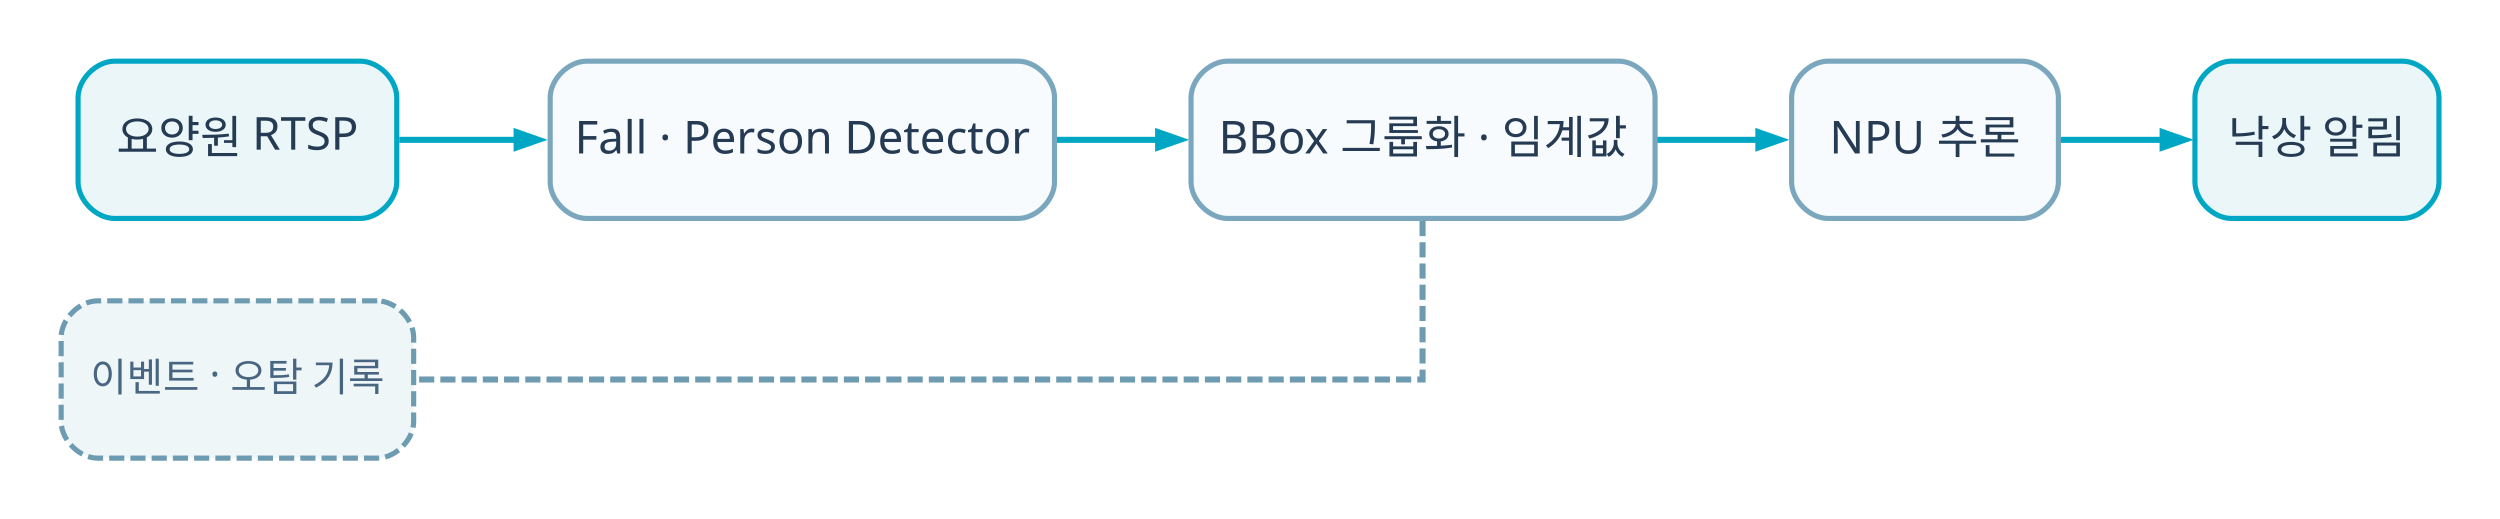
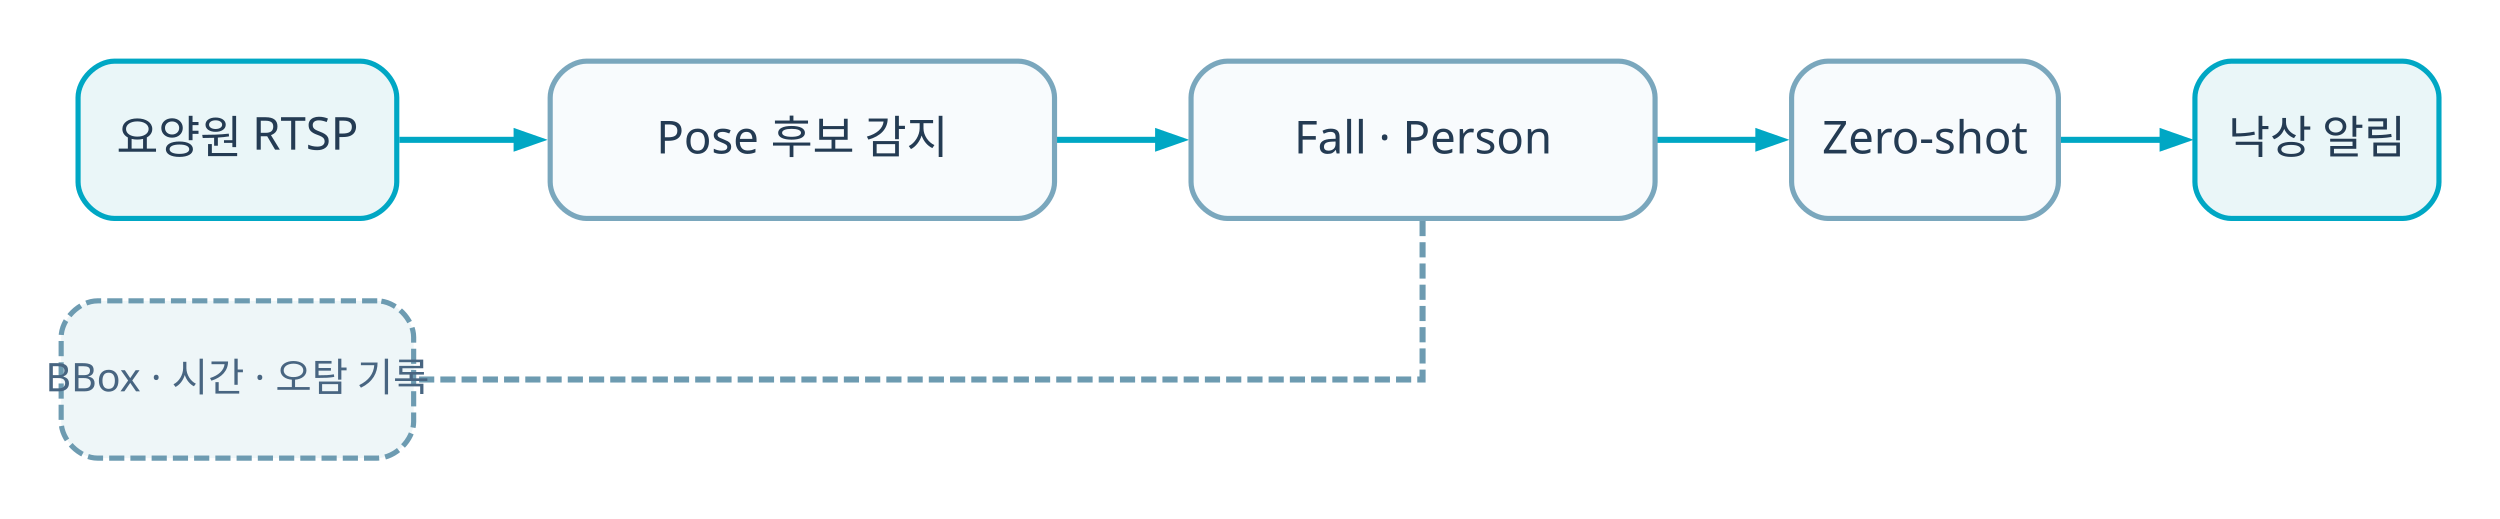
<svg xmlns="http://www.w3.org/2000/svg" role="img" aria-label="프로젝트 시스템 흐름" width="824pt" height="171pt" viewBox="0.00 0.00 824.00 171.00">
  <g id="graph0" class="graph" transform="scale(1 1) rotate(0) translate(20.16 151)">
    <g id="edge1" class="edge">
      <path fill="none" stroke="#00a7c4" stroke-width="2" d="M111.45,-104.92C111.45,-104.92 150.12,-104.92 150.12,-104.92" />
      <polygon fill="#00a7c4" stroke="#00a7c4" stroke-width="2" points="150.12,-107.44 157.32,-104.92 150.12,-102.4 150.12,-107.44" />
    </g>
    <g id="edge2" class="edge">
      <path fill="none" stroke="#00a7c4" stroke-width="2" d="M328.1,-104.92C328.1,-104.92 361.56,-104.92 361.56,-104.92" />
      <polygon fill="#00a7c4" stroke="#00a7c4" stroke-width="2" points="361.56,-107.44 368.76,-104.92 361.56,-102.4 361.56,-107.44" />
    </g>
    <g id="edge3" class="edge">
      <path fill="none" stroke="#00a7c4" stroke-width="2" d="M525.79,-104.92C525.79,-104.92 559.4,-104.92 559.4,-104.92" />
      <polygon fill="#00a7c4" stroke="#00a7c4" stroke-width="2" points="559.4,-107.44 566.6,-104.92 559.4,-102.4 559.4,-107.44" />
    </g>
    <g id="edge5" class="edge">
      <path fill="none" stroke="#6d9bb1" stroke-width="2" stroke-dasharray="5,2" d="M448.72,-78.17C448.72,-55.26 448.72,-25.92 448.72,-25.92 448.72,-25.92 226.12,-25.92 116.99,-25.92" />
    </g>
    <g id="edge4" class="edge">
      <path fill="none" stroke="#00a7c4" stroke-width="2" d="M658.78,-104.92C658.78,-104.92 692.64,-104.92 692.64,-104.92" />
      <polygon fill="#00a7c4" stroke="#00a7c4" stroke-width="2" points="692.64,-107.44 699.84,-104.92 692.64,-102.4 692.64,-107.44" />
    </g>
    <g id="node1" class="node">
      <path fill="#eaf6f8" stroke="#00a7c4" stroke-width="1.7" d="M98.61,-130.84C98.61,-130.84 17.57,-130.84 17.57,-130.84 11.57,-130.84 5.57,-124.84 5.57,-118.84 5.57,-118.84 5.57,-91 5.57,-91 5.57,-85 11.57,-79 17.57,-79 17.57,-79 98.61,-79 98.61,-79 104.61,-79 110.61,-85 110.61,-91 110.61,-91 110.61,-118.84 110.61,-118.84 110.61,-124.84 104.61,-130.84 98.61,-130.84" />
      <text xml:space="preserve" text-anchor="middle" x="58.09" y="-100.42" font-family="Noto Sans KR, Pretendard, sans-serif" font-size="15.00" fill="#243b53">요양원 RTSP</text>
    </g>
    <g id="node2" class="node">
      <path fill="#f8fbfd" stroke="#7aa7bd" stroke-width="1.7" d="M315.41,-130.84C315.41,-130.84 173.18,-130.84 173.18,-130.84 167.18,-130.84 161.18,-124.84 161.18,-118.84 161.18,-118.84 161.18,-91 161.18,-91 161.18,-85 167.18,-79 173.18,-79 173.18,-79 315.41,-79 315.41,-79 321.41,-79 327.41,-85 327.41,-91 327.41,-91 327.41,-118.84 327.41,-118.84 327.41,-124.84 321.41,-130.84 315.41,-130.84" />
-       <text xml:space="preserve" text-anchor="middle" x="244.3" y="-100.42" font-family="Noto Sans KR, Pretendard, sans-serif" font-size="15.00" fill="#243b53">Fall · Person Detector</text>
+       <text xml:space="preserve" text-anchor="middle" x="244.3" y="-100.42" font-family="Noto Sans KR, Pretendard, sans-serif" font-size="15.00" fill="#243b53">Pose 후보 감지</text>
    </g>
    <g id="node3" class="node">
      <path fill="#f8fbfd" stroke="#7aa7bd" stroke-width="1.7" d="M513.35,-130.84C513.35,-130.84 384.41,-130.84 384.41,-130.84 378.41,-130.84 372.41,-124.84 372.41,-118.84 372.41,-118.84 372.41,-91 372.41,-91 372.41,-85 378.41,-79 384.41,-79 384.41,-79 513.35,-79 513.35,-79 519.35,-79 525.35,-85 525.35,-91 525.35,-91 525.35,-118.84 525.35,-118.84 525.35,-124.84 519.35,-130.84 513.35,-130.84" />
-       <text xml:space="preserve" text-anchor="middle" x="448.88" y="-100.42" font-family="Noto Sans KR, Pretendard, sans-serif" font-size="15.00" fill="#243b53">BBox 그룹화 · 임계값</text>
+       <text xml:space="preserve" text-anchor="middle" x="448.88" y="-100.42" font-family="Noto Sans KR, Pretendard, sans-serif" font-size="15.00" fill="#243b53">Fall · Person</text>
    </g>
    <g id="node4" class="node">
      <path fill="#f8fbfd" stroke="#7aa7bd" stroke-width="1.7" d="M646.29,-130.84C646.29,-130.84 582.35,-130.84 582.35,-130.84 576.35,-130.84 570.35,-124.84 570.35,-118.84 570.35,-118.84 570.35,-91 570.35,-91 570.35,-85 576.35,-79 582.35,-79 582.35,-79 646.29,-79 646.29,-79 652.29,-79 658.29,-85 658.29,-91 658.29,-91 658.29,-118.84 658.29,-118.84 658.29,-124.84 652.29,-130.84 646.29,-130.84" />
-       <text xml:space="preserve" text-anchor="middle" x="614.32" y="-100.42" font-family="Noto Sans KR, Pretendard, sans-serif" font-size="15.00" fill="#243b53">NPU 추론</text>
+       <text xml:space="preserve" text-anchor="middle" x="614.32" y="-100.42" font-family="Noto Sans KR, Pretendard, sans-serif" font-size="15.00" fill="#243b53">Zero-shot</text>
    </g>
    <g id="node5" class="node">
      <path fill="#eaf6f8" stroke="#00a7c4" stroke-width="1.7" d="M771.72,-130.84C771.72,-130.84 715.29,-130.84 715.29,-130.84 709.29,-130.84 703.29,-124.84 703.29,-118.84 703.29,-118.84 703.29,-91 703.29,-91 703.29,-85 709.29,-79 715.29,-79 715.29,-79 771.72,-79 771.72,-79 777.72,-79 783.72,-85 783.72,-91 783.72,-91 783.72,-118.84 783.72,-118.84 783.72,-124.84 777.72,-130.84 771.72,-130.84" />
      <text xml:space="preserve" text-anchor="middle" x="743.51" y="-100.42" font-family="Noto Sans KR, Pretendard, sans-serif" font-size="15.00" fill="#243b53">낙상 알림</text>
    </g>
    <g id="node6" class="node">
      <path fill="#eef6f8" stroke="#6d9bb1" stroke-width="1.7" stroke-dasharray="5,2" d="M104.18,-51.84C104.18,-51.84 12,-51.84 12,-51.84 6,-51.84 0,-45.84 0,-39.84 0,-39.84 0,-12 0,-12 0,-6 6,0 12,0 12,0 104.18,0 104.18,0 110.18,0 116.18,-6 116.18,-12 116.18,-12 116.18,-39.84 116.18,-39.84 116.18,-45.84 110.18,-51.84 104.18,-51.84" />
-       <text xml:space="preserve" text-anchor="middle" x="58.09" y="-22.02" font-family="Noto Sans KR, Pretendard, sans-serif" font-size="13.00" fill="#486581">이벤트 · 오탐 기록</text>
+       <text xml:space="preserve" text-anchor="middle" x="58.09" y="-22.02" font-family="Noto Sans KR, Pretendard, sans-serif" font-size="13.00" fill="#486581">BBox · 시간 · 오탐 기록</text>
    </g>
  </g>
</svg>
